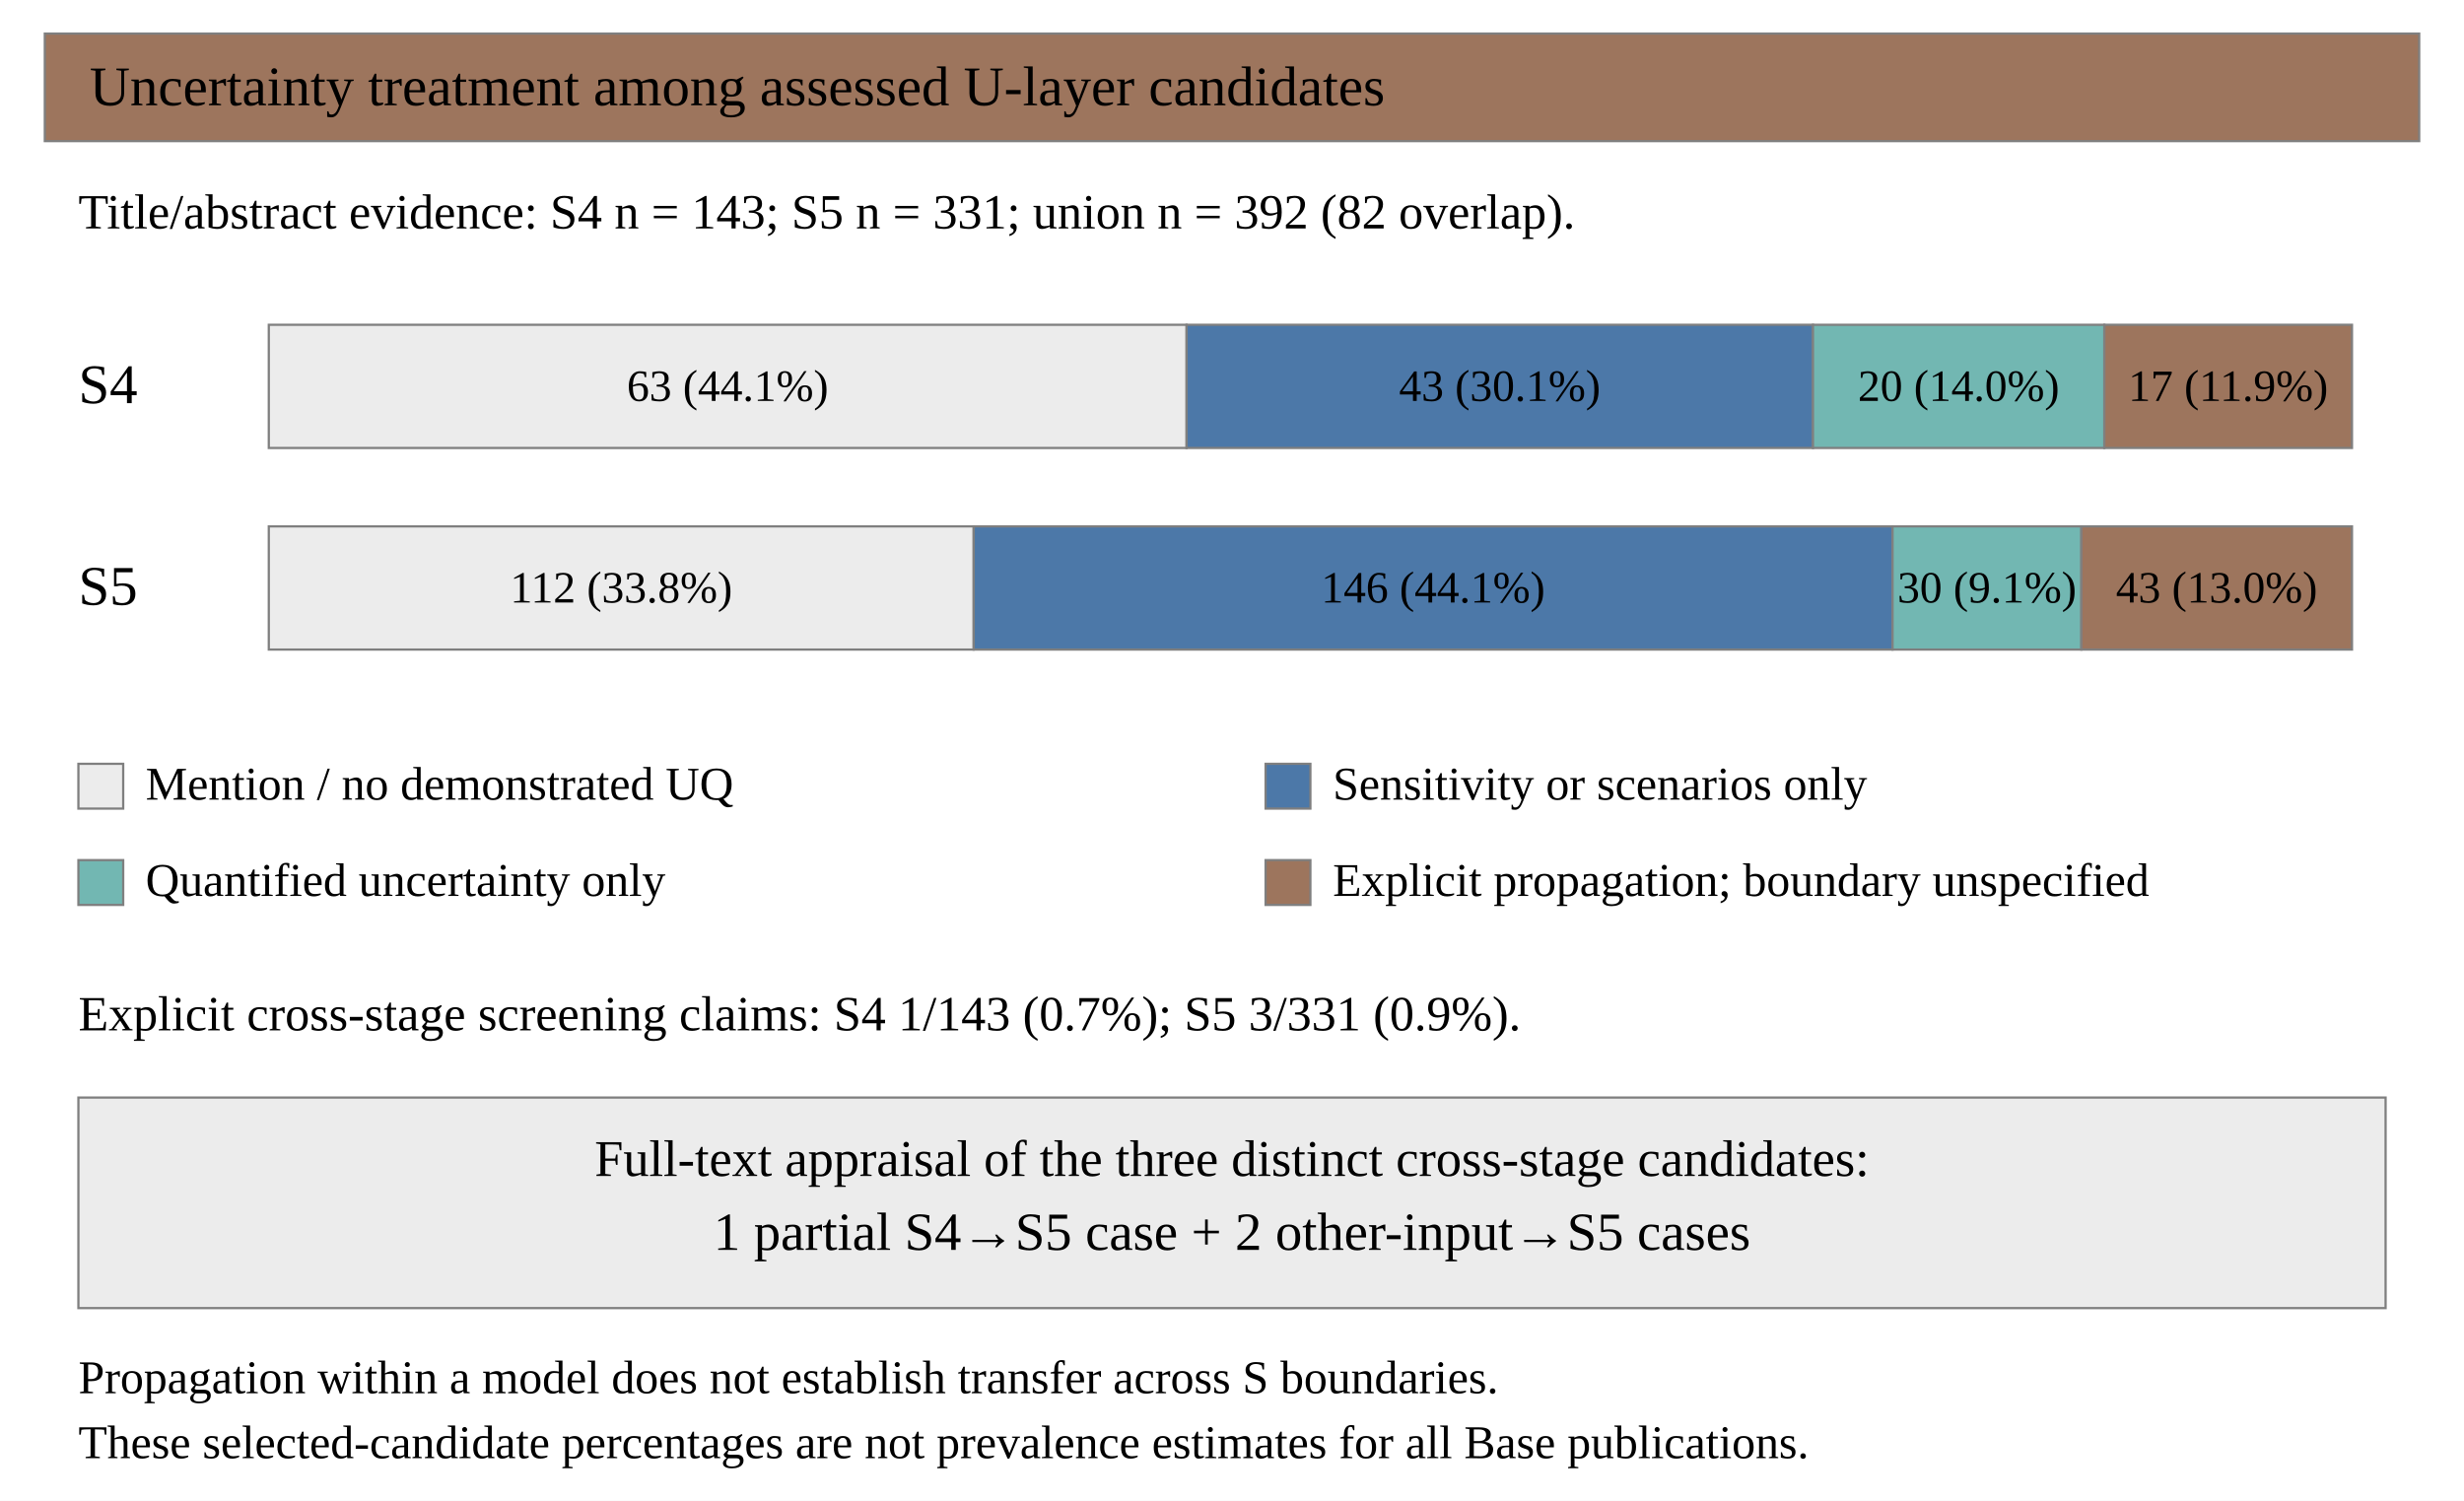
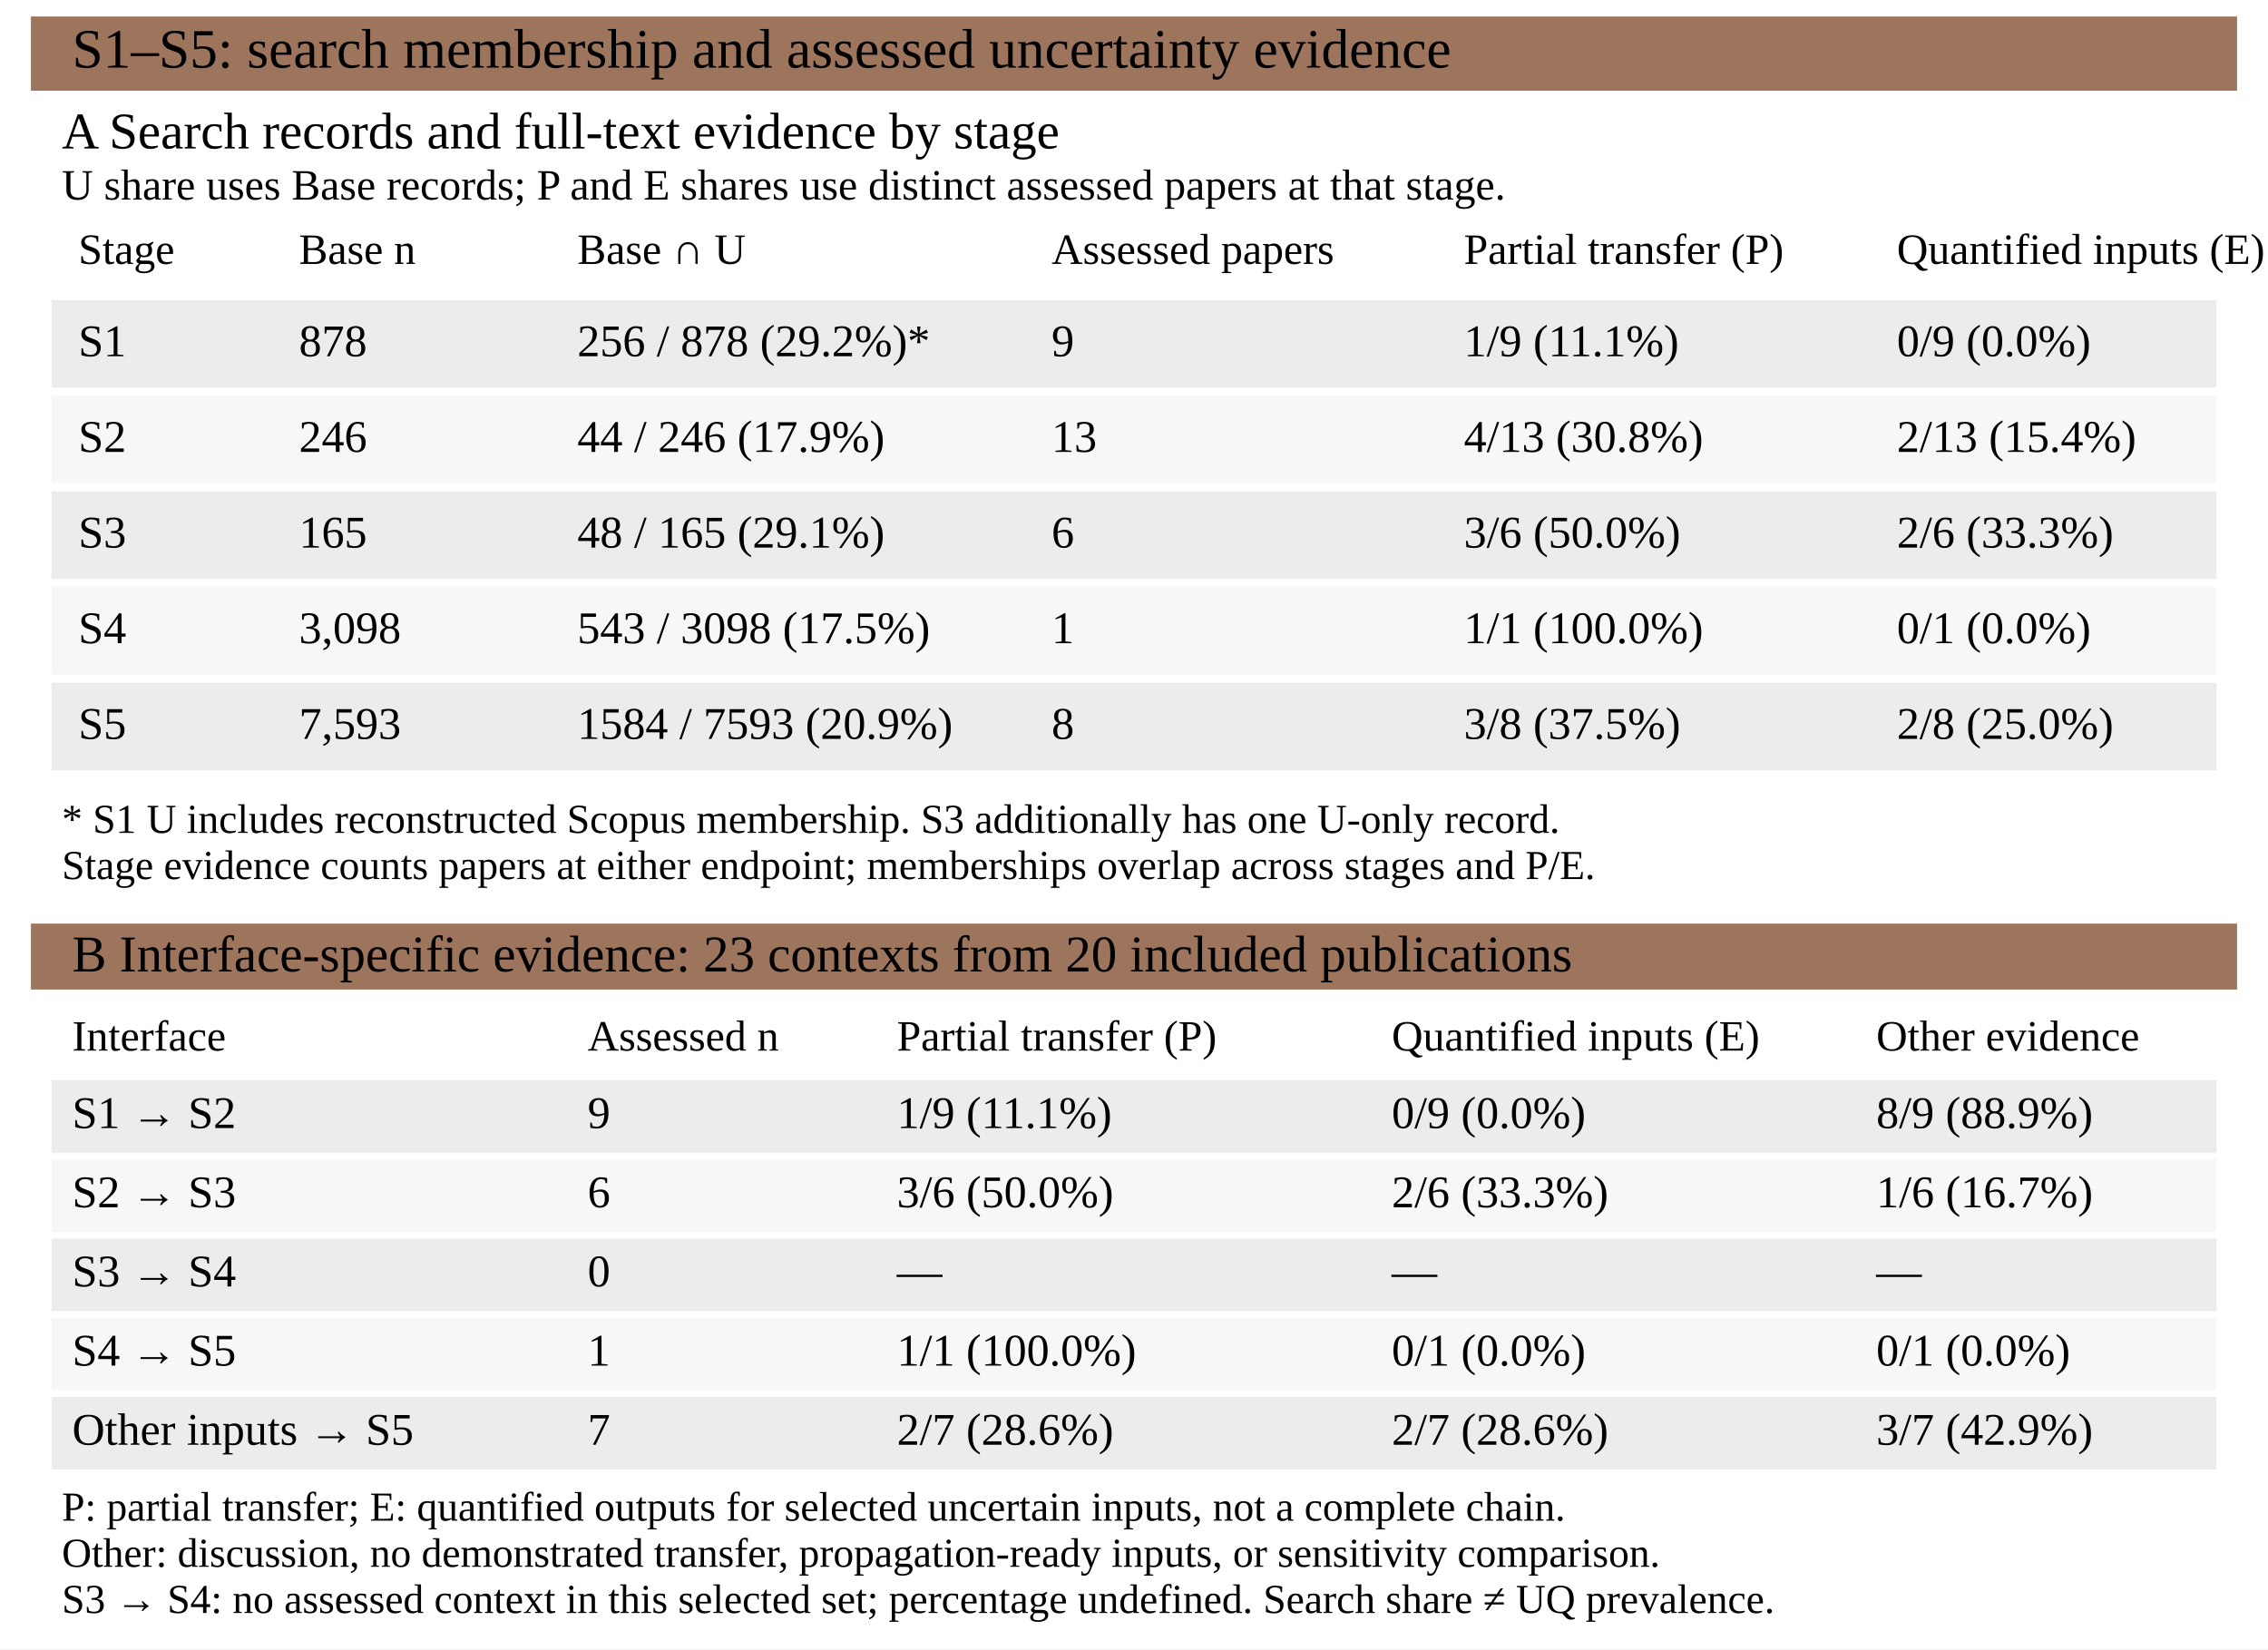
- <svg xmlns="http://www.w3.org/2000/svg" width="1100" height="670" viewBox="0 0 1100 670">
-   <rect width="1100" height="670" fill="white" />
-   <rect x="20" y="15" width="1060" height="48" fill="#9D755D" stroke="#7F7F7F" />
-   <text x="40" y="47" text-anchor="start" font-family="Times New Roman" font-size="25" fill="black">Uncertainty treatment among assessed U-layer candidates</text>
-   <text x="35" y="102" text-anchor="start" font-family="Times New Roman" font-size="22" fill="black">Title/abstract evidence: S4 n = 143; S5 n = 331; union n = 392 (82 overlap).</text>
-   <text x="35" y="180" text-anchor="start" font-family="Times New Roman" font-size="25" fill="black">S4</text>
-   <rect x="120" y="145" width="409.72" height="55" fill="#ECECEC" stroke="#7F7F7F" />
-   <text x="324.86" y="179" text-anchor="middle" font-family="Times New Roman" font-size="20" fill="black">63 (44.1%)</text>
-   <rect x="529.72" y="145" width="279.65" height="55" fill="#4C78A8" stroke="#7F7F7F" />
-   <text x="669.545" y="179" text-anchor="middle" font-family="Times New Roman" font-size="20" fill="black">43 (30.1%)</text>
-   <rect x="809.371" y="145" width="130.07" height="55" fill="#72B7B2" stroke="#7F7F7F" />
-   <text x="874.406" y="179" text-anchor="middle" font-family="Times New Roman" font-size="20" fill="black">20 (14.0%)</text>
-   <rect x="939.441" y="145" width="110.559" height="55" fill="#9D755D" stroke="#7F7F7F" />
-   <text x="994.72" y="179" text-anchor="middle" font-family="Times New Roman" font-size="20" fill="black">17 (11.9%)</text>
-   <text x="35" y="270" text-anchor="start" font-family="Times New Roman" font-size="25" fill="black">S5</text>
-   <rect x="120" y="235" width="314.683" height="55" fill="#ECECEC" stroke="#7F7F7F" />
-   <text x="277.341" y="269" text-anchor="middle" font-family="Times New Roman" font-size="20" fill="black">112 (33.8%)</text>
-   <rect x="434.683" y="235" width="410.211" height="55" fill="#4C78A8" stroke="#7F7F7F" />
-   <text x="639.789" y="269" text-anchor="middle" font-family="Times New Roman" font-size="20" fill="black">146 (44.1%)</text>
-   <rect x="844.894" y="235" width="84.29" height="55" fill="#72B7B2" stroke="#7F7F7F" />
-   <text x="887.039" y="269" text-anchor="middle" font-family="Times New Roman" font-size="20" fill="black">30 (9.1%)</text>
-   <rect x="929.184" y="235" width="120.816" height="55" fill="#9D755D" stroke="#7F7F7F" />
-   <text x="989.592" y="269" text-anchor="middle" font-family="Times New Roman" font-size="20" fill="black">43 (13.0%)</text>
-   <rect x="35" y="341" width="20" height="20" fill="#ECECEC" stroke="#7F7F7F" />
-   <text x="65" y="357" text-anchor="start" font-family="Times New Roman" font-size="21" fill="black">Mention / no demonstrated UQ</text>
-   <rect x="565" y="341" width="20" height="20" fill="#4C78A8" stroke="#7F7F7F" />
-   <text x="595" y="357" text-anchor="start" font-family="Times New Roman" font-size="21" fill="black">Sensitivity or scenarios only</text>
-   <rect x="35" y="384" width="20" height="20" fill="#72B7B2" stroke="#7F7F7F" />
-   <text x="65" y="400" text-anchor="start" font-family="Times New Roman" font-size="21" fill="black">Quantified uncertainty only</text>
-   <rect x="565" y="384" width="20" height="20" fill="#9D755D" stroke="#7F7F7F" />
-   <text x="595" y="400" text-anchor="start" font-family="Times New Roman" font-size="21" fill="black">Explicit propagation; boundary unspecified</text>
-   <text x="35" y="460" text-anchor="start" font-family="Times New Roman" font-size="22" fill="black">Explicit cross-stage screening claims: S4 1/143 (0.7%); S5 3/331 (0.9%).</text>
-   <rect x="35" y="490" width="1030" height="94" fill="#ECECEC" stroke="#7F7F7F" />
-   <text x="550" y="525" text-anchor="middle" font-family="Times New Roman" font-size="23" fill="black">Full-text appraisal of the three distinct cross-stage candidates:</text>
-   <text x="550" y="558" text-anchor="middle" font-family="Times New Roman" font-size="24" fill="black">1 partial S4→S5 case + 2 other-input→S5 cases</text>
-   <text x="35" y="622" text-anchor="start" font-family="Times New Roman" font-size="21" fill="black">Propagation within a model does not establish transfer across S boundaries.</text>
-   <text x="35" y="651" text-anchor="start" font-family="Times New Roman" font-size="21" fill="black">These selected-candidate percentages are not prevalence estimates for all Base publications.</text>
+ <svg xmlns="http://www.w3.org/2000/svg" width="1100" height="800" viewBox="0 0 1100 800">
+   <rect width="1100" height="800" fill="white" />
+   <rect x="15" y="8" width="1070" height="36" fill="#9D755D" />
+   <text x="35" y="32.8" font-family="Times New Roman" font-size="27" fill="black" text-anchor="start">S1–S5: search membership and assessed uncertainty evidence</text>
+   <text x="30" y="72" font-family="Times New Roman" font-size="25" fill="black" text-anchor="start">A   Search records and full-text evidence by stage</text>
+   <text x="30" y="96.8" font-family="Times New Roman" font-size="21" fill="black" text-anchor="start">U share uses Base records; P and E shares use distinct assessed papers at that stage.</text>
+   <text x="38" y="128" font-family="Times New Roman" font-size="21" fill="black" text-anchor="start">Stage</text>
+   <text x="145" y="128" font-family="Times New Roman" font-size="21" fill="black" text-anchor="start">Base n</text>
+   <text x="280" y="128" font-family="Times New Roman" font-size="21" fill="black" text-anchor="start">Base ∩ U</text>
+   <text x="510" y="128" font-family="Times New Roman" font-size="21" fill="black" text-anchor="start">Assessed papers</text>
+   <text x="710" y="128" font-family="Times New Roman" font-size="21" fill="black" text-anchor="start">Partial transfer (P)</text>
+   <text x="920" y="128" font-family="Times New Roman" font-size="21" fill="black" text-anchor="start">Quantified inputs (E)</text>
+   <rect x="25" y="145.6" width="1050" height="42.4" fill="#ECECEC" />
+   <text x="38" y="172.8" font-family="Times New Roman" font-size="22" fill="black" text-anchor="start">S1</text>
+   <text x="145" y="172.8" font-family="Times New Roman" font-size="22" fill="black" text-anchor="start">878</text>
+   <text x="280" y="172.8" font-family="Times New Roman" font-size="22" fill="black" text-anchor="start">256 / 878 (29.2%)*</text>
+   <text x="510" y="172.8" font-family="Times New Roman" font-size="22" fill="black" text-anchor="start">9</text>
+   <text x="710" y="172.8" font-family="Times New Roman" font-size="22" fill="black" text-anchor="start">1/9 (11.1%)</text>
+   <text x="920" y="172.8" font-family="Times New Roman" font-size="22" fill="black" text-anchor="start">0/9 (0.0%)</text>
+   <rect x="25" y="192" width="1050" height="42.4" fill="#F7F7F7" />
+   <text x="38" y="219.2" font-family="Times New Roman" font-size="22" fill="black" text-anchor="start">S2</text>
+   <text x="145" y="219.2" font-family="Times New Roman" font-size="22" fill="black" text-anchor="start">246</text>
+   <text x="280" y="219.2" font-family="Times New Roman" font-size="22" fill="black" text-anchor="start">44 / 246 (17.9%)</text>
+   <text x="510" y="219.2" font-family="Times New Roman" font-size="22" fill="black" text-anchor="start">13</text>
+   <text x="710" y="219.2" font-family="Times New Roman" font-size="22" fill="black" text-anchor="start">4/13 (30.8%)</text>
+   <text x="920" y="219.2" font-family="Times New Roman" font-size="22" fill="black" text-anchor="start">2/13 (15.4%)</text>
+   <rect x="25" y="238.4" width="1050" height="42.4" fill="#ECECEC" />
+   <text x="38" y="265.6" font-family="Times New Roman" font-size="22" fill="black" text-anchor="start">S3</text>
+   <text x="145" y="265.6" font-family="Times New Roman" font-size="22" fill="black" text-anchor="start">165</text>
+   <text x="280" y="265.6" font-family="Times New Roman" font-size="22" fill="black" text-anchor="start">48 / 165 (29.1%)</text>
+   <text x="510" y="265.6" font-family="Times New Roman" font-size="22" fill="black" text-anchor="start">6</text>
+   <text x="710" y="265.6" font-family="Times New Roman" font-size="22" fill="black" text-anchor="start">3/6 (50.0%)</text>
+   <text x="920" y="265.6" font-family="Times New Roman" font-size="22" fill="black" text-anchor="start">2/6 (33.3%)</text>
+   <rect x="25" y="284.8" width="1050" height="42.4" fill="#F7F7F7" />
+   <text x="38" y="312" font-family="Times New Roman" font-size="22" fill="black" text-anchor="start">S4</text>
+   <text x="145" y="312" font-family="Times New Roman" font-size="22" fill="black" text-anchor="start">3,098</text>
+   <text x="280" y="312" font-family="Times New Roman" font-size="22" fill="black" text-anchor="start">543 / 3098 (17.5%)</text>
+   <text x="510" y="312" font-family="Times New Roman" font-size="22" fill="black" text-anchor="start">1</text>
+   <text x="710" y="312" font-family="Times New Roman" font-size="22" fill="black" text-anchor="start">1/1 (100.0%)</text>
+   <text x="920" y="312" font-family="Times New Roman" font-size="22" fill="black" text-anchor="start">0/1 (0.0%)</text>
+   <rect x="25" y="331.2" width="1050" height="42.4" fill="#ECECEC" />
+   <text x="38" y="358.4" font-family="Times New Roman" font-size="22" fill="black" text-anchor="start">S5</text>
+   <text x="145" y="358.4" font-family="Times New Roman" font-size="22" fill="black" text-anchor="start">7,593</text>
+   <text x="280" y="358.4" font-family="Times New Roman" font-size="22" fill="black" text-anchor="start">1584 / 7593 (20.9%)</text>
+   <text x="510" y="358.4" font-family="Times New Roman" font-size="22" fill="black" text-anchor="start">8</text>
+   <text x="710" y="358.4" font-family="Times New Roman" font-size="22" fill="black" text-anchor="start">3/8 (37.5%)</text>
+   <text x="920" y="358.4" font-family="Times New Roman" font-size="22" fill="black" text-anchor="start">2/8 (25.0%)</text>
+   <text x="30" y="404" font-family="Times New Roman" font-size="20" fill="black" text-anchor="start">* S1 U includes reconstructed Scopus membership. S3 additionally has one U-only record.</text>
+   <text x="30" y="426.4" font-family="Times New Roman" font-size="20" fill="black" text-anchor="start">Stage evidence counts papers at either endpoint; memberships overlap across stages and P/E.</text>
+   <rect x="15" y="448" width="1070" height="32" fill="#9D755D" />
+   <text x="35" y="471.2" font-family="Times New Roman" font-size="25" fill="black" text-anchor="start">B   Interface-specific evidence: 23 contexts from 20 included publications</text>
+   <text x="35" y="509.6" font-family="Times New Roman" font-size="21" fill="black" text-anchor="start">Interface</text>
+   <text x="285" y="509.6" font-family="Times New Roman" font-size="21" fill="black" text-anchor="start">Assessed n</text>
+   <text x="435" y="509.6" font-family="Times New Roman" font-size="21" fill="black" text-anchor="start">Partial transfer (P)</text>
+   <text x="675" y="509.6" font-family="Times New Roman" font-size="21" fill="black" text-anchor="start">Quantified inputs (E)</text>
+   <text x="910" y="509.6" font-family="Times New Roman" font-size="21" fill="black" text-anchor="start">Other evidence</text>
+   <rect x="25" y="524" width="1050" height="35.2" fill="#ECECEC" />
+   <text x="35" y="547.2" font-family="Times New Roman" font-size="22" fill="black" text-anchor="start">S1 → S2</text>
+   <text x="285" y="547.2" font-family="Times New Roman" font-size="22" fill="black" text-anchor="start">9</text>
+   <text x="435" y="547.2" font-family="Times New Roman" font-size="22" fill="black" text-anchor="start">1/9 (11.1%)</text>
+   <text x="675" y="547.2" font-family="Times New Roman" font-size="22" fill="black" text-anchor="start">0/9 (0.0%)</text>
+   <text x="910" y="547.2" font-family="Times New Roman" font-size="22" fill="black" text-anchor="start">8/9 (88.9%)</text>
+   <rect x="25" y="562.4" width="1050" height="35.2" fill="#F7F7F7" />
+   <text x="35" y="585.6" font-family="Times New Roman" font-size="22" fill="black" text-anchor="start">S2 → S3</text>
+   <text x="285" y="585.6" font-family="Times New Roman" font-size="22" fill="black" text-anchor="start">6</text>
+   <text x="435" y="585.6" font-family="Times New Roman" font-size="22" fill="black" text-anchor="start">3/6 (50.0%)</text>
+   <text x="675" y="585.6" font-family="Times New Roman" font-size="22" fill="black" text-anchor="start">2/6 (33.3%)</text>
+   <text x="910" y="585.6" font-family="Times New Roman" font-size="22" fill="black" text-anchor="start">1/6 (16.7%)</text>
+   <rect x="25" y="600.8" width="1050" height="35.2" fill="#ECECEC" />
+   <text x="35" y="624" font-family="Times New Roman" font-size="22" fill="black" text-anchor="start">S3 → S4</text>
+   <text x="285" y="624" font-family="Times New Roman" font-size="22" fill="black" text-anchor="start">0</text>
+   <text x="435" y="624" font-family="Times New Roman" font-size="22" fill="black" text-anchor="start">—</text>
+   <text x="675" y="624" font-family="Times New Roman" font-size="22" fill="black" text-anchor="start">—</text>
+   <text x="910" y="624" font-family="Times New Roman" font-size="22" fill="black" text-anchor="start">—</text>
+   <rect x="25" y="639.2" width="1050" height="35.2" fill="#F7F7F7" />
+   <text x="35" y="662.4" font-family="Times New Roman" font-size="22" fill="black" text-anchor="start">S4 → S5</text>
+   <text x="285" y="662.4" font-family="Times New Roman" font-size="22" fill="black" text-anchor="start">1</text>
+   <text x="435" y="662.4" font-family="Times New Roman" font-size="22" fill="black" text-anchor="start">1/1 (100.0%)</text>
+   <text x="675" y="662.4" font-family="Times New Roman" font-size="22" fill="black" text-anchor="start">0/1 (0.0%)</text>
+   <text x="910" y="662.4" font-family="Times New Roman" font-size="22" fill="black" text-anchor="start">0/1 (0.0%)</text>
+   <rect x="25" y="677.6" width="1050" height="35.2" fill="#ECECEC" />
+   <text x="35" y="700.8" font-family="Times New Roman" font-size="22" fill="black" text-anchor="start">Other inputs → S5</text>
+   <text x="285" y="700.8" font-family="Times New Roman" font-size="22" fill="black" text-anchor="start">7</text>
+   <text x="435" y="700.8" font-family="Times New Roman" font-size="22" fill="black" text-anchor="start">2/7 (28.6%)</text>
+   <text x="675" y="700.8" font-family="Times New Roman" font-size="22" fill="black" text-anchor="start">2/7 (28.6%)</text>
+   <text x="910" y="700.8" font-family="Times New Roman" font-size="22" fill="black" text-anchor="start">3/7 (42.9%)</text>
+   <text x="30" y="737.6" font-family="Times New Roman" font-size="20" fill="black" text-anchor="start">P: partial transfer; E: quantified outputs for selected uncertain inputs, not a complete chain.</text>
+   <text x="30" y="760" font-family="Times New Roman" font-size="20" fill="black" text-anchor="start">Other: discussion, no demonstrated transfer, propagation-ready inputs, or sensitivity comparison.</text>
+   <text x="30" y="782.4" font-family="Times New Roman" font-size="20" fill="black" text-anchor="start">S3 → S4: no assessed context in this selected set; percentage undefined. Search share ≠ UQ prevalence.</text>
</svg>
